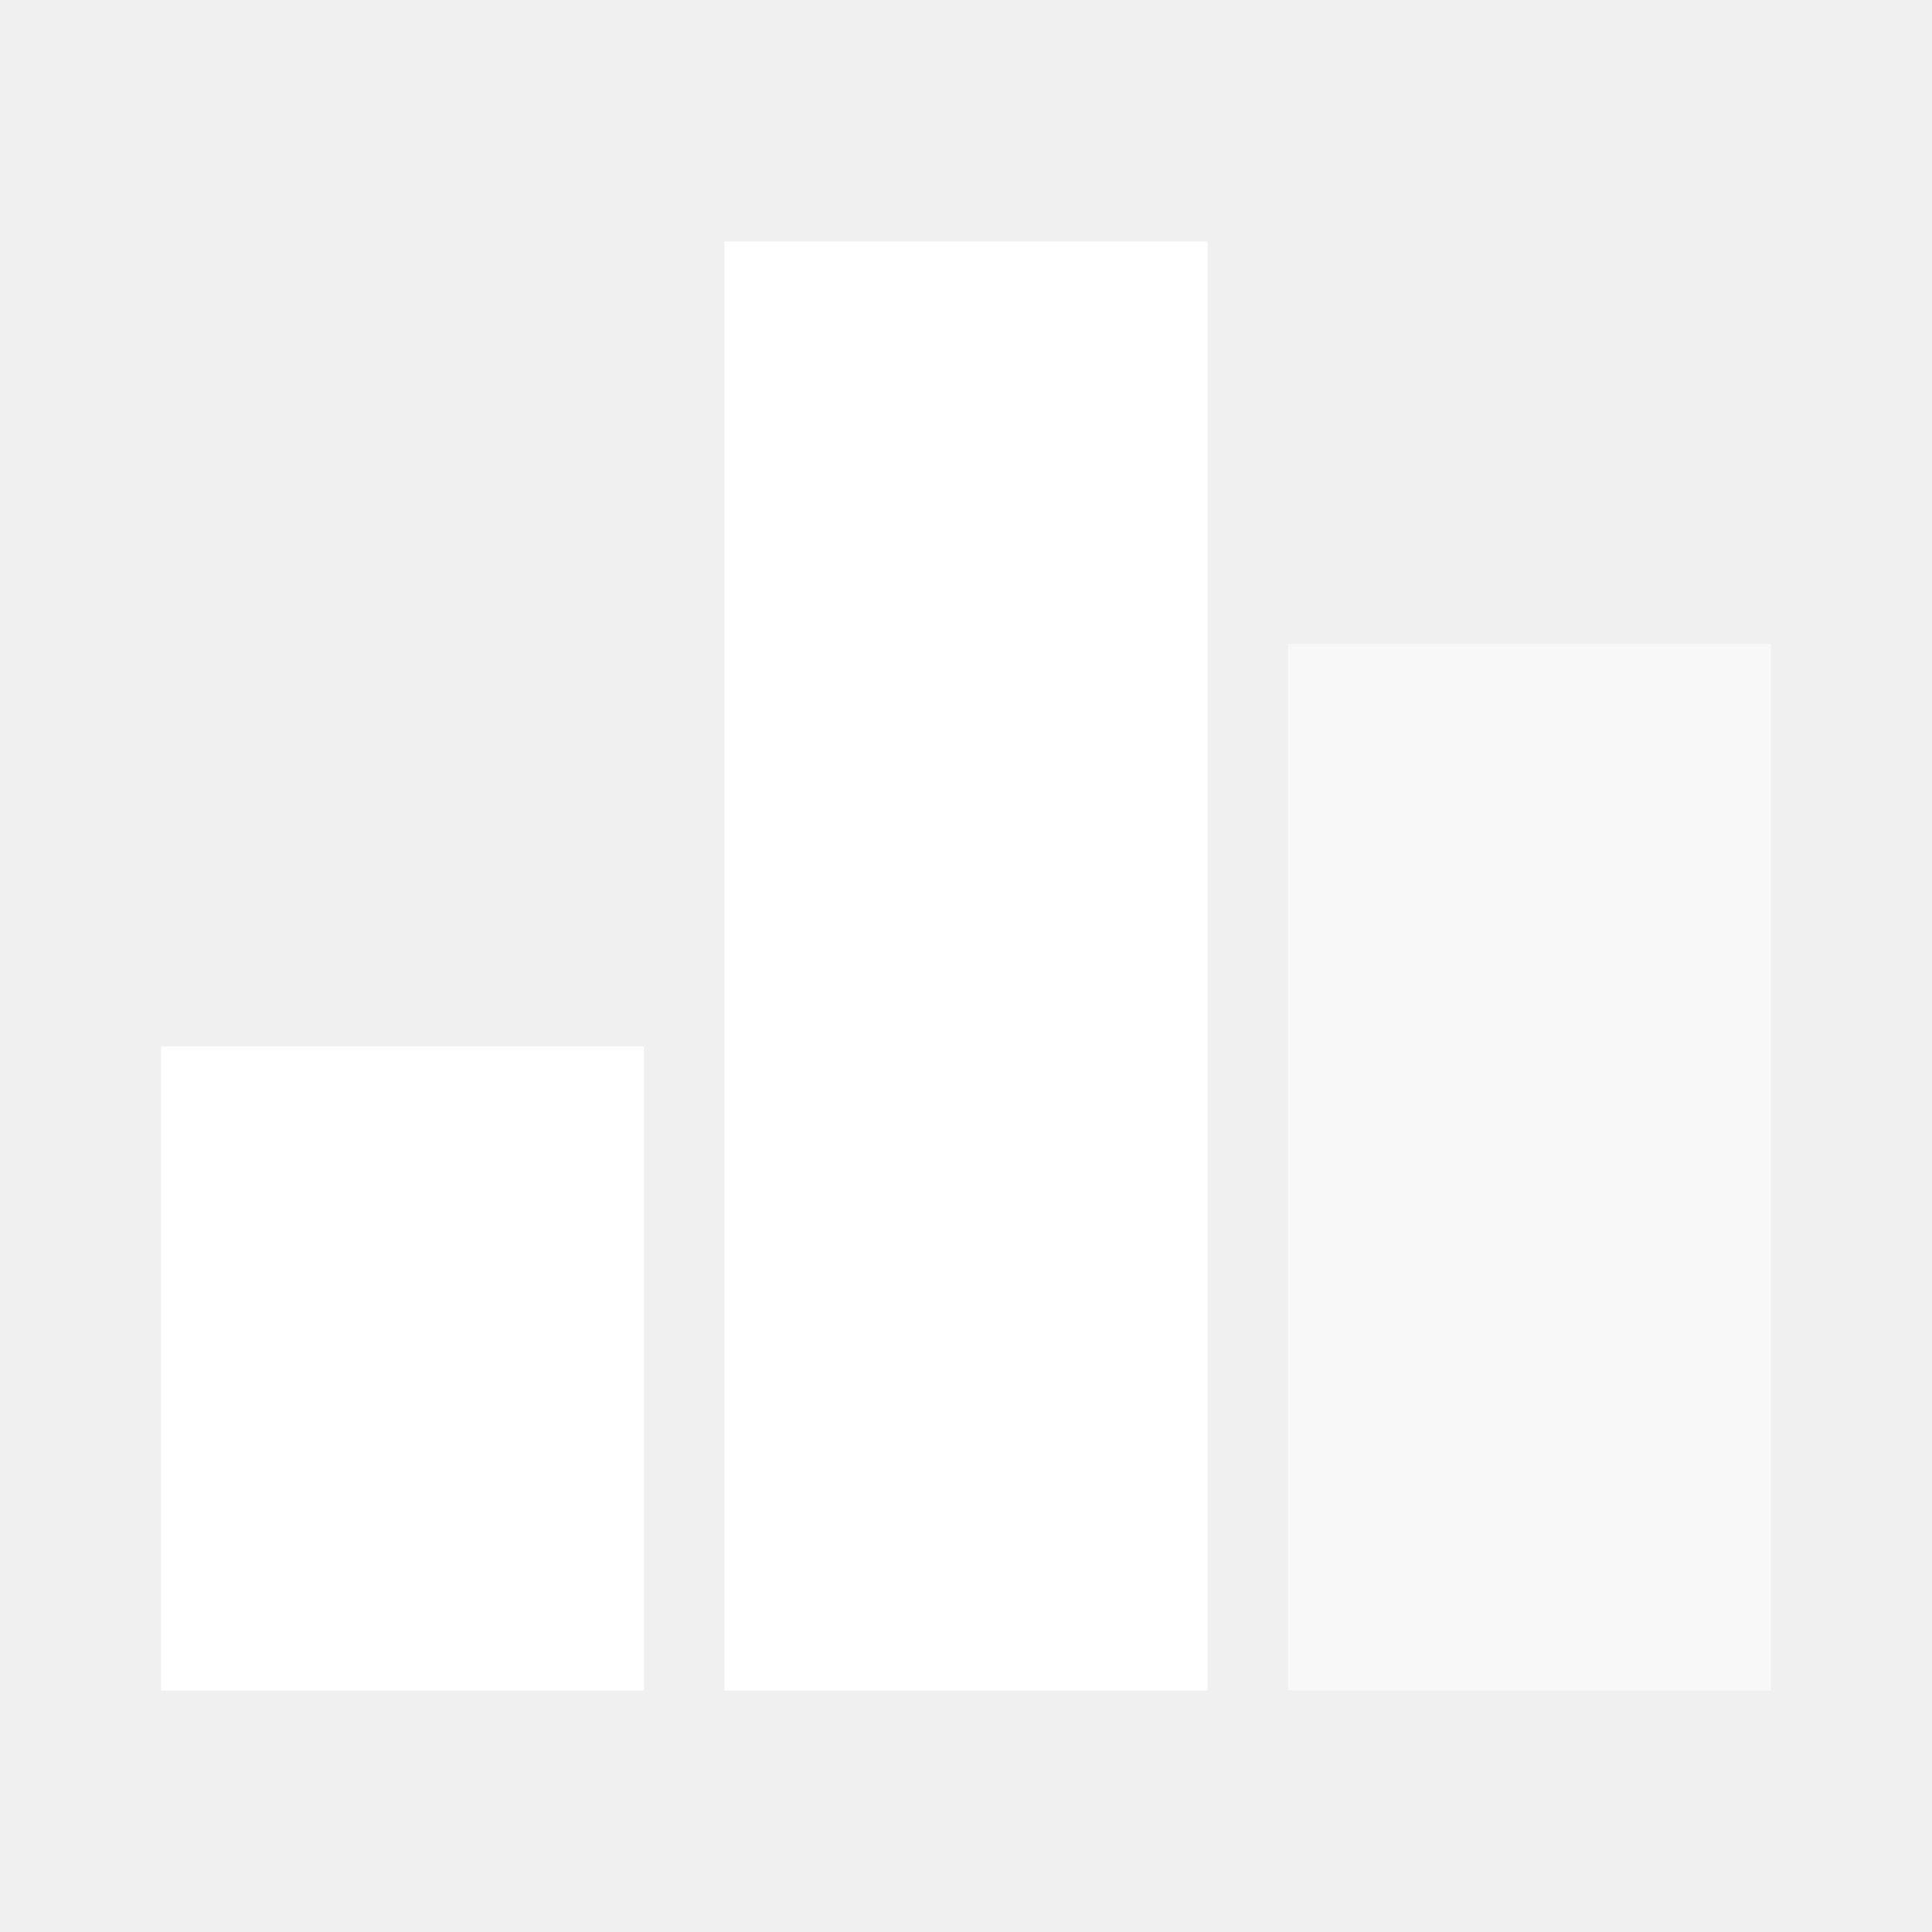
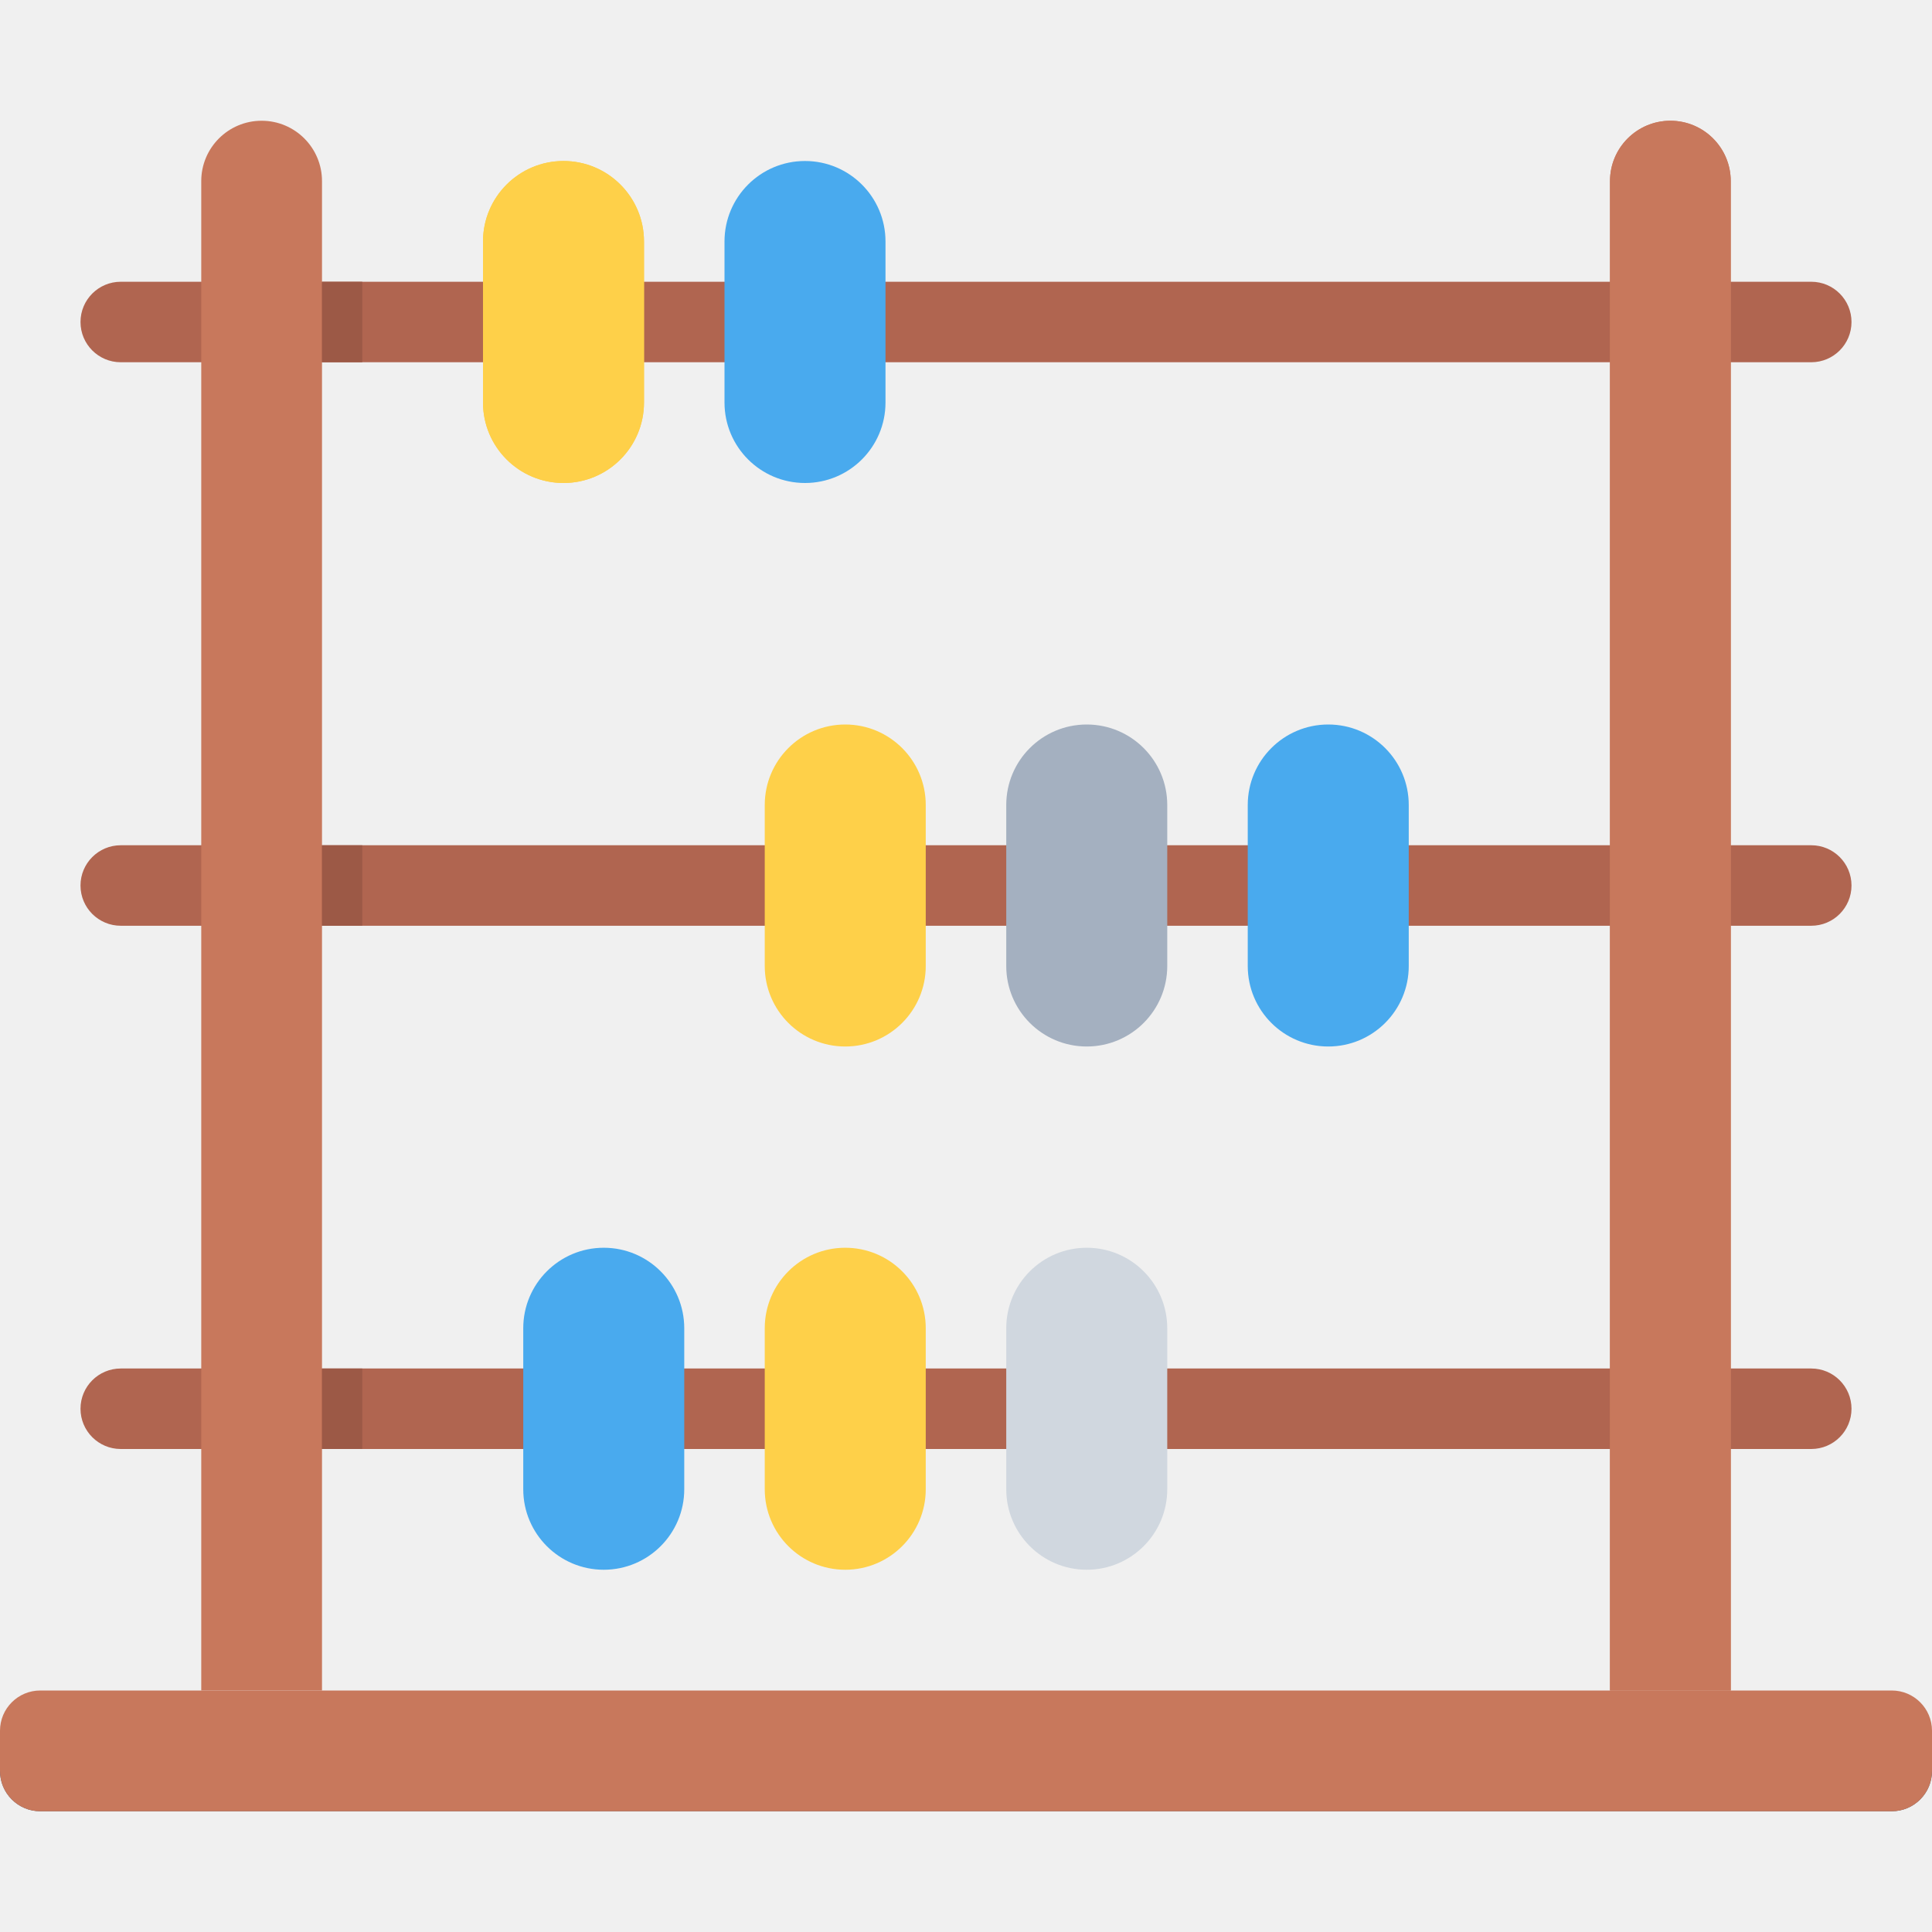
- <svg xmlns="http://www.w3.org/2000/svg" width="36" height="36" viewBox="0 0 36 36" fill="none">
-   <g clip-path="url(#clip0_14_69)">
-     <path d="M3 19.5H12V31.5H3V19.5ZM13.5 4.5H22.5V31.5H13.5V4.5Z" fill="white" />
-     <path opacity="0.5" d="M24 12H33V31.5H24V12Z" fill="white" />
+ <svg xmlns="http://www.w3.org/2000/svg" width="800px" height="800px" viewBox="0 0 48 48">
+   <defs>
+     <style>.cls-1{fill:#b06550;}.cls-2{fill:#4c5665;}.cls-3{fill:#c8785c;}.cls-4{fill:#face53;}.cls-5{fill:#fed049;}.cls-6{fill:#49aaee;}.cls-7{fill:#a4b0c0;}.cls-8{fill:#d0d7df;}.cls-9{fill:#9c5946;}</style>
+   </defs>
+   <g id="School">
+     <rect class="cls-1" height="2" rx="1" ry="1" width="44" x="2" y="7" />
+     <rect class="cls-1" height="2" rx="1" ry="1" width="44" x="2" y="34" />
+     <rect class="cls-1" height="2" rx="1" ry="1" width="44" x="2" y="21" />
+     <rect class="cls-2" height="2" rx="1" ry="1" width="48" y="43" />
+     <rect class="cls-3" height="3" rx="1" ry="1" width="48" y="42" />
+     <path class="cls-3" d="M6.5,3h0A1.5,1.5,0,0,1,8,4.5V42a0,0,0,0,1,0,0H5a0,0,0,0,1,0,0V4.5A1.5,1.5,0,0,1,6.5,3Z" />
+     <path class="cls-3" d="M41.5,3h0A1.5,1.5,0,0,1,43,4.5V42a0,0,0,0,1,0,0H40a0,0,0,0,1,0,0V4.5A1.5,1.5,0,0,1,41.5,3Z" />
+     <path class="cls-3" d="M41.5,3h0A1.5,1.5,0,0,1,43,4.5V42a0,0,0,0,1,0,0H40a0,0,0,0,1,0,0V4.5A1.5,1.5,0,0,1,41.5,3Z" />
+     <rect class="cls-4" height="8" rx="2" ry="2" width="4" x="12" y="4" />
+     <rect class="cls-5" height="8" rx="2" ry="2" width="4" x="12" y="4" />
+     <rect class="cls-6" height="8" rx="2" ry="2" width="4" x="18" y="4" />
+     <rect class="cls-7" height="8" rx="2" ry="2" width="4" x="25" y="18" />
+     <rect class="cls-5" height="8" rx="2" ry="2" width="4" x="19" y="18" />
+     <rect class="cls-6" height="8" rx="2" ry="2" width="4" x="31" y="18" />
+     <rect class="cls-5" height="8" rx="2" ry="2" width="4" x="19" y="31" />
+     <rect class="cls-6" height="8" rx="2" ry="2" width="4" x="13" y="31" />
+     <rect class="cls-8" height="8" rx="2" ry="2" width="4" x="25" y="31" />
+     <rect class="cls-9" height="2" width="1" x="8" y="7" />
+     <rect class="cls-9" height="2" width="1" x="8" y="21" />
+     <rect class="cls-9" height="2" width="1" x="8" y="34" />
  </g>
-   <defs>
-     <clipPath id="clip0_14_69">
-       <rect width="36" height="36" fill="white" />
-     </clipPath>
-   </defs>
</svg>
